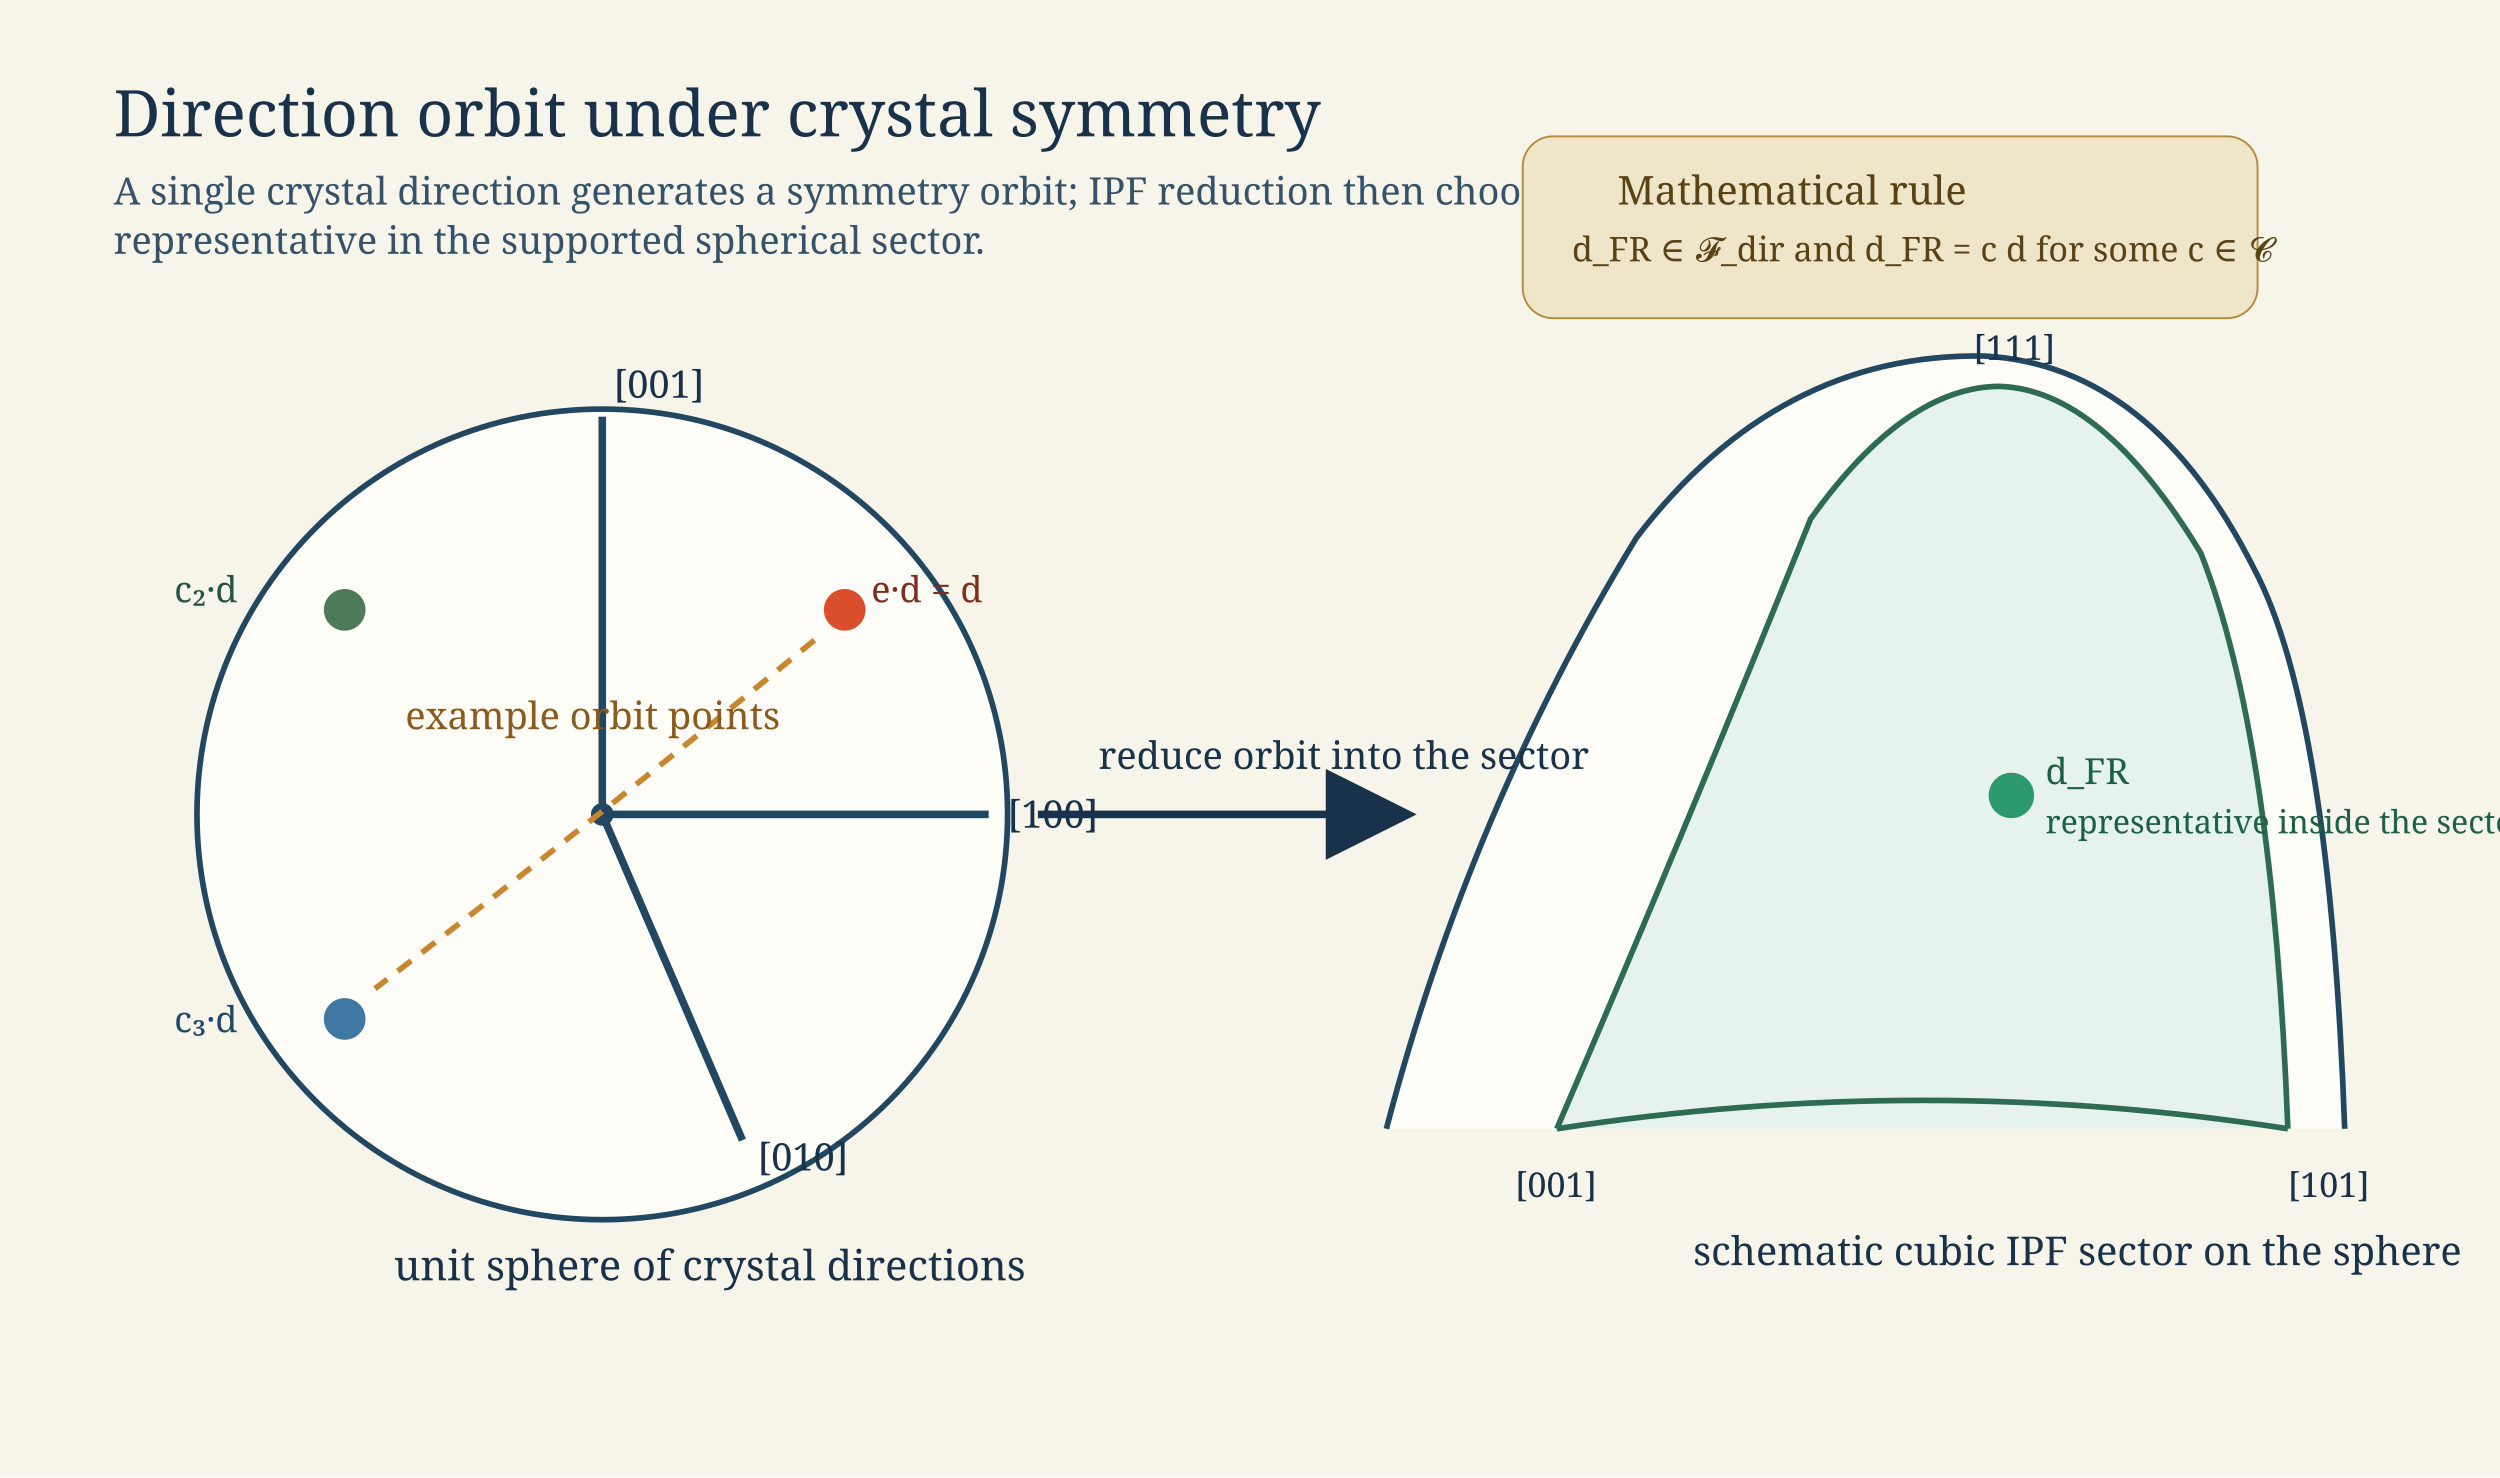
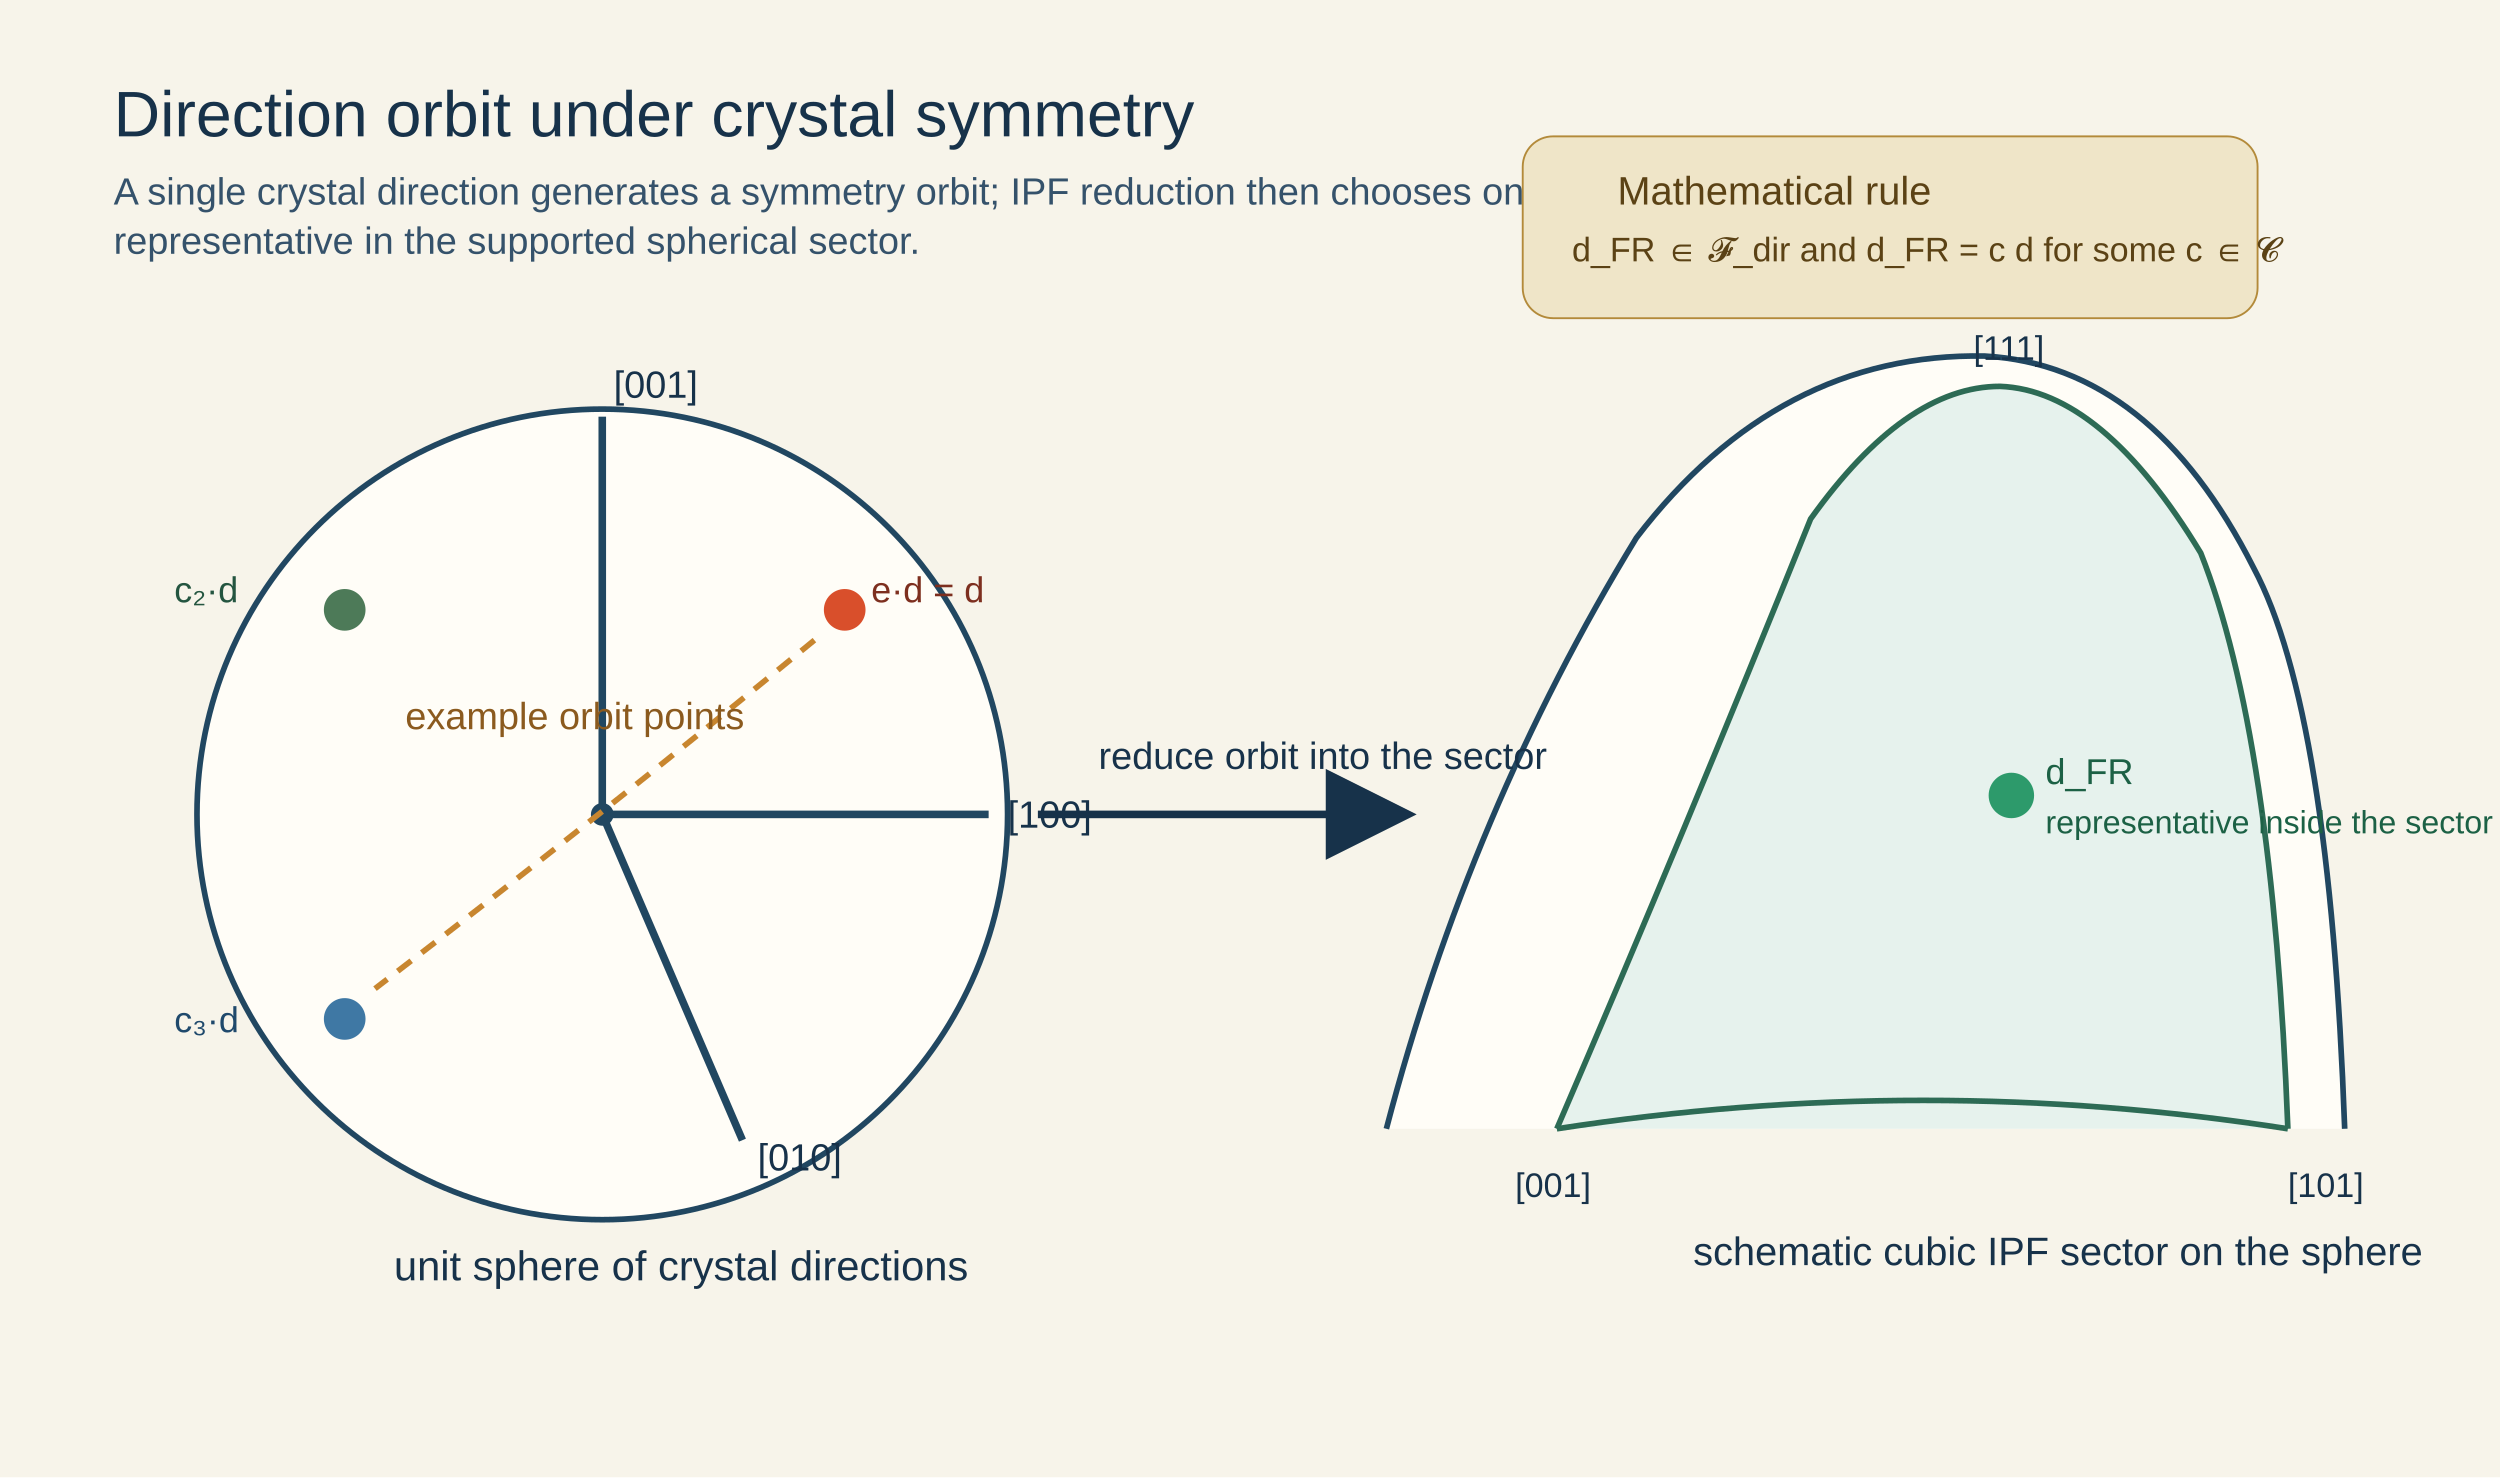
<svg xmlns="http://www.w3.org/2000/svg" width="1320" height="780" viewBox="0 0 1320 780">
  <defs>
    <marker id="arrow" markerWidth="12" markerHeight="12" refX="10" refY="6" orient="auto">
      <path d="M0,0 L12,6 L0,12 z" fill="#17324a" />
    </marker>
  </defs>
  <rect width="1320" height="780" fill="#f7f4ea" />
-   <text x="60" y="72" font-size="34" font-family="Georgia, serif" fill="#17324a">Direction orbit under crystal symmetry</text>
-   <text x="60" y="108" font-size="20" font-family="Georgia, serif" fill="#35526b">
+   <text x="60" y="72" font-size="34" font-family="Arial, Helvetica, sans-serif" fill="#17324a">Direction orbit under crystal symmetry</text>
+   <text x="60" y="108" font-size="20" font-family="Arial, Helvetica, sans-serif" fill="#35526b">
    A single crystal direction generates a symmetry orbit; IPF reduction then chooses one
  </text>
-   <text x="60" y="134" font-size="20" font-family="Georgia, serif" fill="#35526b">
+   <text x="60" y="134" font-size="20" font-family="Arial, Helvetica, sans-serif" fill="#35526b">
    representative in the supported spherical sector.
  </text>
  <circle cx="318" cy="430" r="214" fill="#fffdf7" stroke="#214761" stroke-width="3" />
  <circle cx="318" cy="430" r="6" fill="#214761" />
-   <text x="208" y="676" font-size="22" font-family="Georgia, serif" fill="#17324a">unit sphere of crystal directions</text>
+   <text x="208" y="676" font-size="22" font-family="Arial, Helvetica, sans-serif" fill="#17324a">unit sphere of crystal directions</text>
  <line x1="318" y1="430" x2="318" y2="220" stroke="#214761" stroke-width="4" />
  <line x1="318" y1="430" x2="522" y2="430" stroke="#214761" stroke-width="4" />
  <line x1="318" y1="430" x2="392" y2="602" stroke="#214761" stroke-width="4" />
-   <text x="324" y="210" font-size="20" font-family="Georgia, serif" fill="#17324a">[001]</text>
-   <text x="532" y="437" font-size="20" font-family="Georgia, serif" fill="#17324a">[100]</text>
-   <text x="400" y="618" font-size="20" font-family="Georgia, serif" fill="#17324a">[010]</text>
+   <text x="324" y="210" font-size="20" font-family="Arial, Helvetica, sans-serif" fill="#17324a">[001]</text>
+   <text x="532" y="437" font-size="20" font-family="Arial, Helvetica, sans-serif" fill="#17324a">[100]</text>
+   <text x="400" y="618" font-size="20" font-family="Arial, Helvetica, sans-serif" fill="#17324a">[010]</text>
  <circle cx="446" cy="322" r="11" fill="#d94f2b" />
  <circle cx="182" cy="322" r="11" fill="#4d7a58" />
  <circle cx="182" cy="538" r="11" fill="#3f78a4" />
-   <text x="460" y="318" font-size="19" font-family="Georgia, serif" fill="#7d2f1f">e·d = d</text>
-   <text x="92" y="318" font-size="19" font-family="Georgia, serif" fill="#245540">c₂·d</text>
-   <text x="92" y="545" font-size="19" font-family="Georgia, serif" fill="#1f496c">c₃·d</text>
+   <text x="460" y="318" font-size="19" font-family="Arial, Helvetica, sans-serif" fill="#7d2f1f">e·d = d</text>
+   <text x="92" y="318" font-size="19" font-family="Arial, Helvetica, sans-serif" fill="#245540">c₂·d</text>
+   <text x="92" y="545" font-size="19" font-family="Arial, Helvetica, sans-serif" fill="#1f496c">c₃·d</text>
  <path d="M430 338 Q318 430 198 522" fill="none" stroke="#c8862f" stroke-width="3" stroke-dasharray="9 7" />
-   <text x="214" y="385" font-size="20" font-family="Georgia, serif" fill="#8b5a1e">example orbit points</text>
+   <text x="214" y="385" font-size="20" font-family="Arial, Helvetica, sans-serif" fill="#8b5a1e">example orbit points</text>
  <path d="M732 596 Q776 428 864 284 Q939 186 1048 188 Q1136 193 1190 300 Q1230 375 1238 596" fill="#fffdf7" stroke="#214761" stroke-width="3" />
  <path d="M822 596 Q890 438 956 274 Q1006 204 1056 204 Q1110 206 1162 292 Q1200 388 1208 596" fill="#e6f2ed" stroke="#2d6b55" stroke-width="3" />
  <path d="M822 596 Q1016 566 1208 596" fill="none" stroke="#2d6b55" stroke-width="3" />
-   <text x="800" y="632" font-size="18" font-family="Georgia, serif" fill="#17324a">[001]</text>
-   <text x="1208" y="632" font-size="18" font-family="Georgia, serif" fill="#17324a">[101]</text>
-   <text x="1042" y="190" font-size="18" font-family="Georgia, serif" fill="#17324a">[111]</text>
+   <text x="800" y="632" font-size="18" font-family="Arial, Helvetica, sans-serif" fill="#17324a">[001]</text>
+   <text x="1208" y="632" font-size="18" font-family="Arial, Helvetica, sans-serif" fill="#17324a">[101]</text>
+   <text x="1042" y="190" font-size="18" font-family="Arial, Helvetica, sans-serif" fill="#17324a">[111]</text>
  <circle cx="1062" cy="420" r="12" fill="#2d9a6b" />
-   <text x="1080" y="414" font-size="19" font-family="Georgia, serif" fill="#1c6145">d_FR</text>
-   <text x="1080" y="440" font-size="17" font-family="Georgia, serif" fill="#1c6145">representative inside the sector</text>
-   <text x="894" y="668" font-size="21" font-family="Georgia, serif" fill="#17324a">schematic cubic IPF sector on the sphere</text>
+   <text x="1080" y="414" font-size="19" font-family="Arial, Helvetica, sans-serif" fill="#1c6145">d_FR</text>
+   <text x="1080" y="440" font-size="17" font-family="Arial, Helvetica, sans-serif" fill="#1c6145">representative inside the sector</text>
+   <text x="894" y="668" font-size="21" font-family="Arial, Helvetica, sans-serif" fill="#17324a">schematic cubic IPF sector on the sphere</text>
  <path d="M548 430 C640 430 690 430 740 430" fill="none" stroke="#17324a" stroke-width="4" marker-end="url(#arrow)" />
-   <text x="580" y="406" font-size="20" font-family="Georgia, serif" fill="#17324a">reduce orbit into the sector</text>
+   <text x="580" y="406" font-size="20" font-family="Arial, Helvetica, sans-serif" fill="#17324a">reduce orbit into the sector</text>
  <rect x="804" y="72" width="388" height="96" rx="16" fill="#efe5c8" stroke="#b38a3a" />
-   <text x="854" y="108" font-size="21" font-family="Georgia, serif" fill="#5b4215">Mathematical rule</text>
-   <text x="830" y="138" font-size="18" font-family="Georgia, serif" fill="#5b4215">d_FR ∈ 𝓕_dir and d_FR = c d for some c ∈ 𝓒</text>
+   <text x="854" y="108" font-size="21" font-family="Arial, Helvetica, sans-serif" fill="#5b4215">Mathematical rule</text>
+   <text x="830" y="138" font-size="18" font-family="Arial, Helvetica, sans-serif" fill="#5b4215">d_FR ∈ 𝓕_dir and d_FR = c d for some c ∈ 𝓒</text>
</svg>
